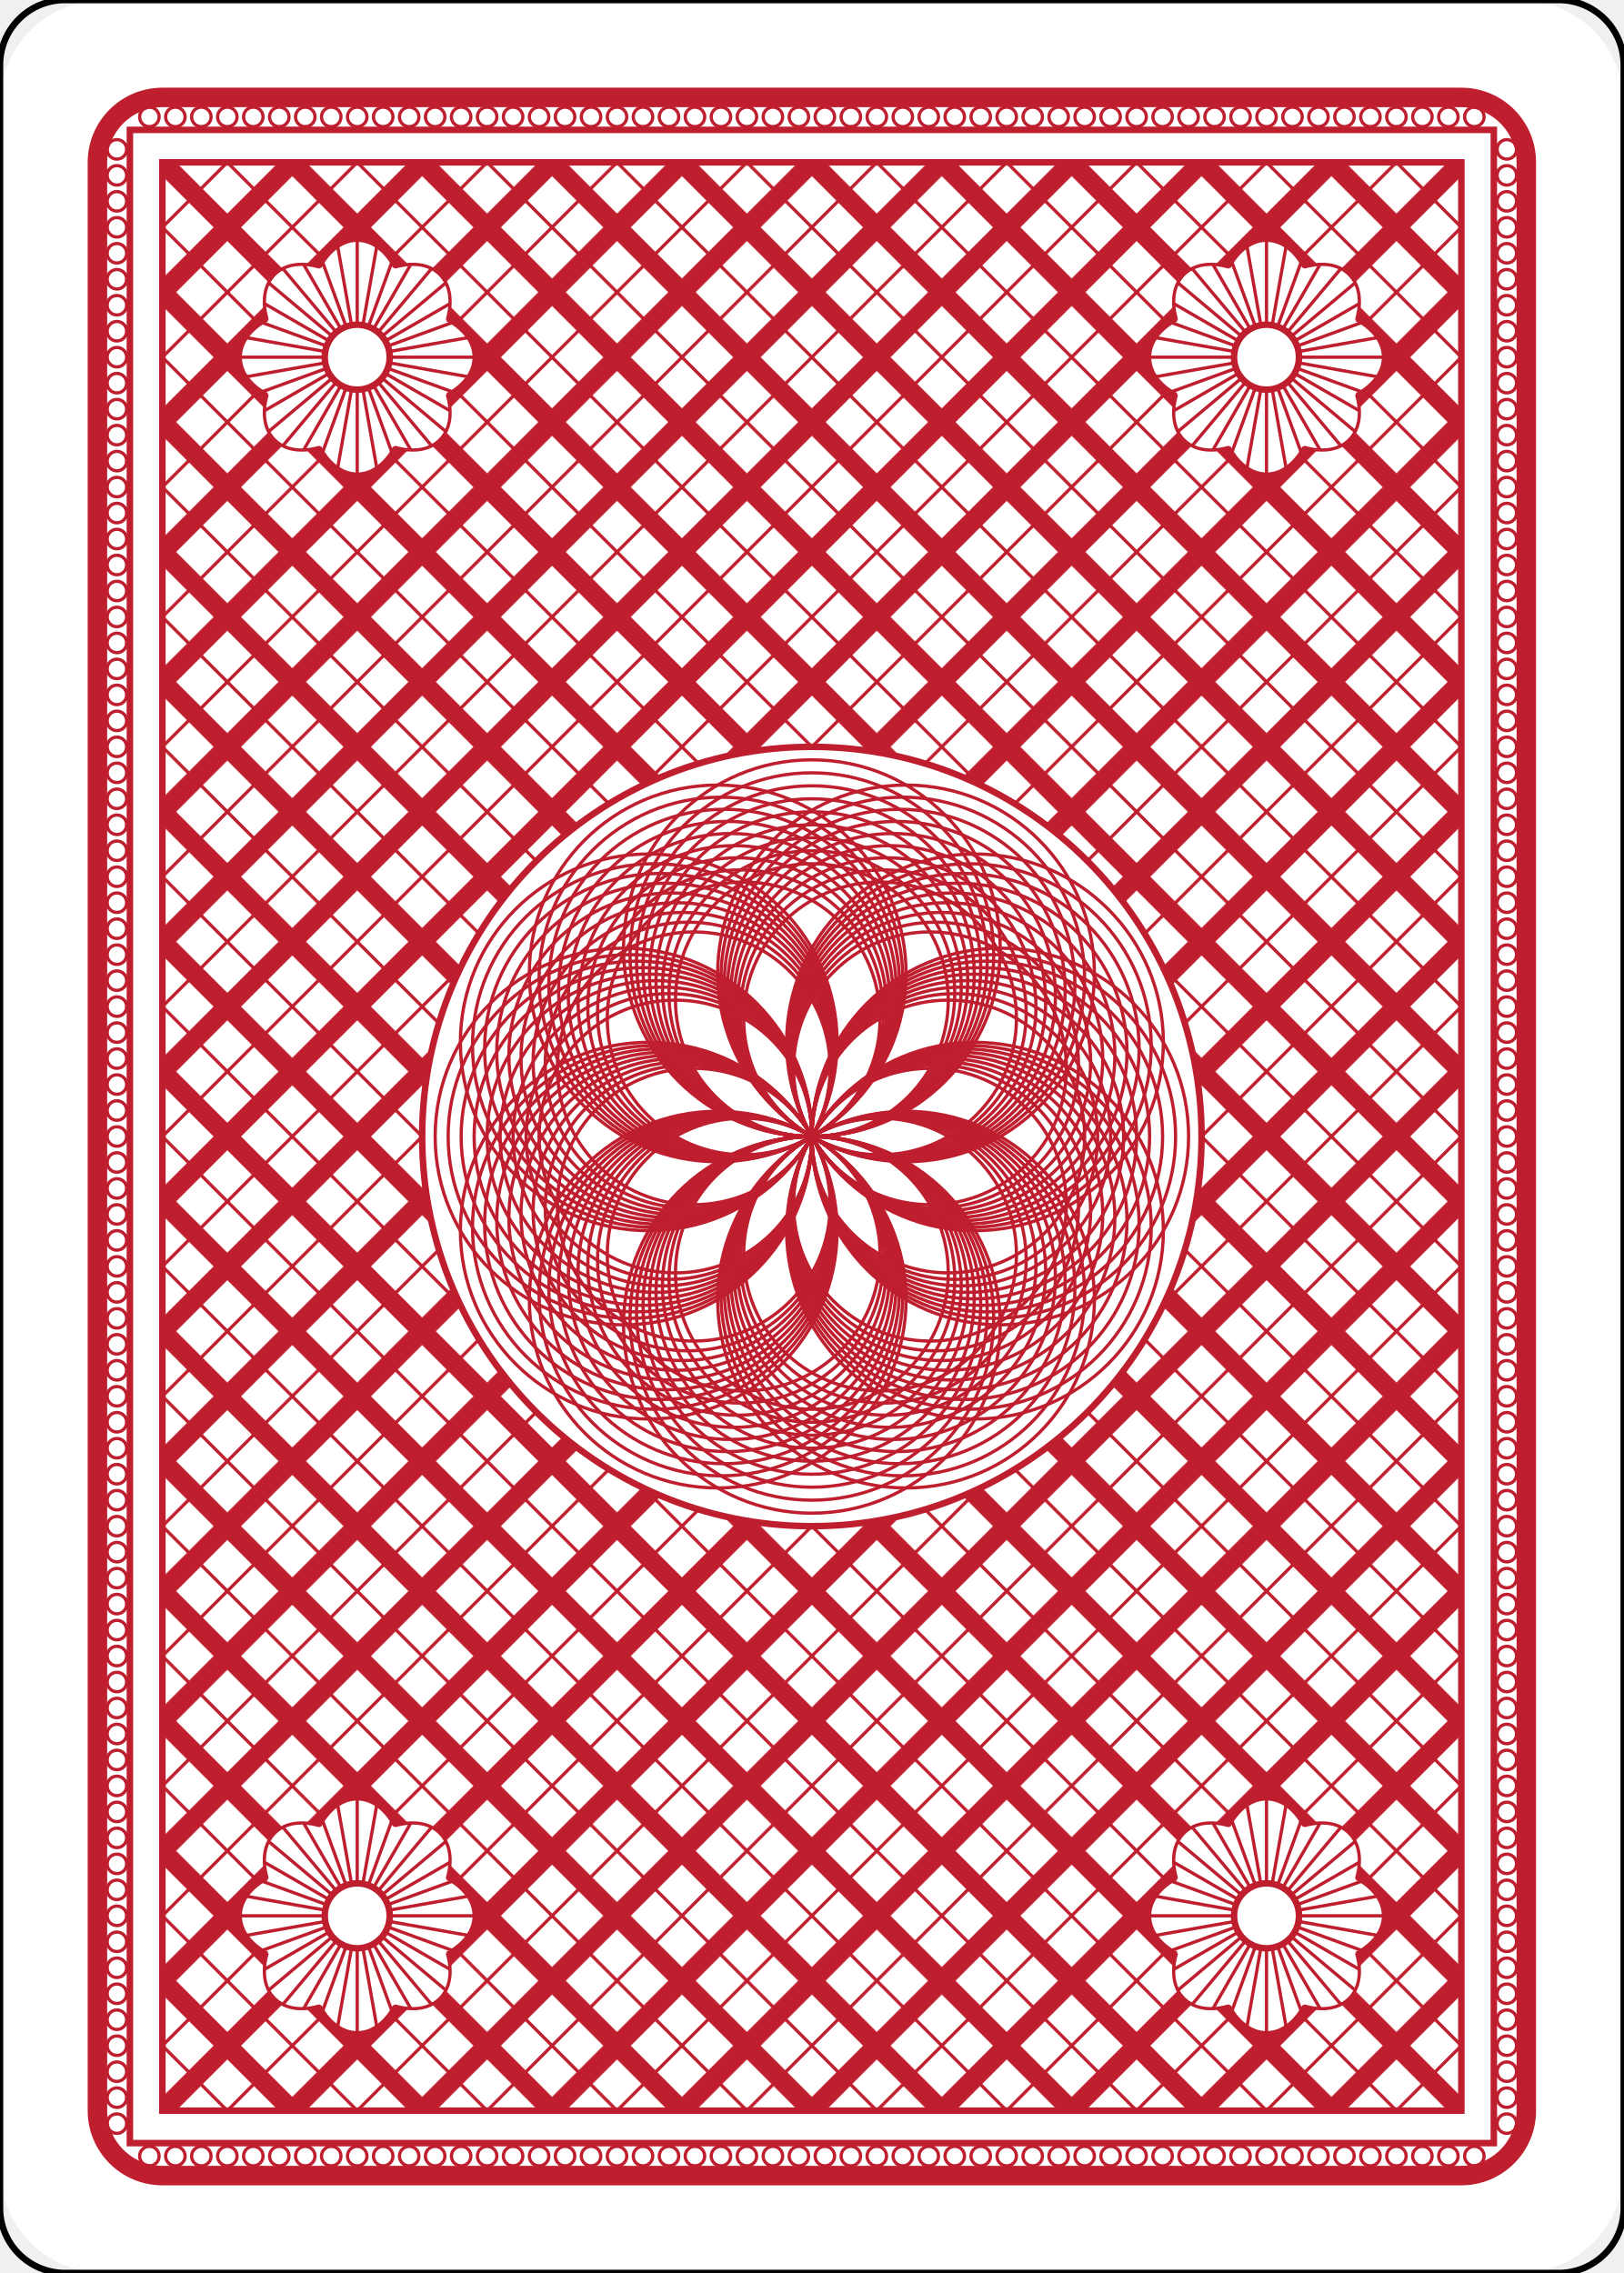
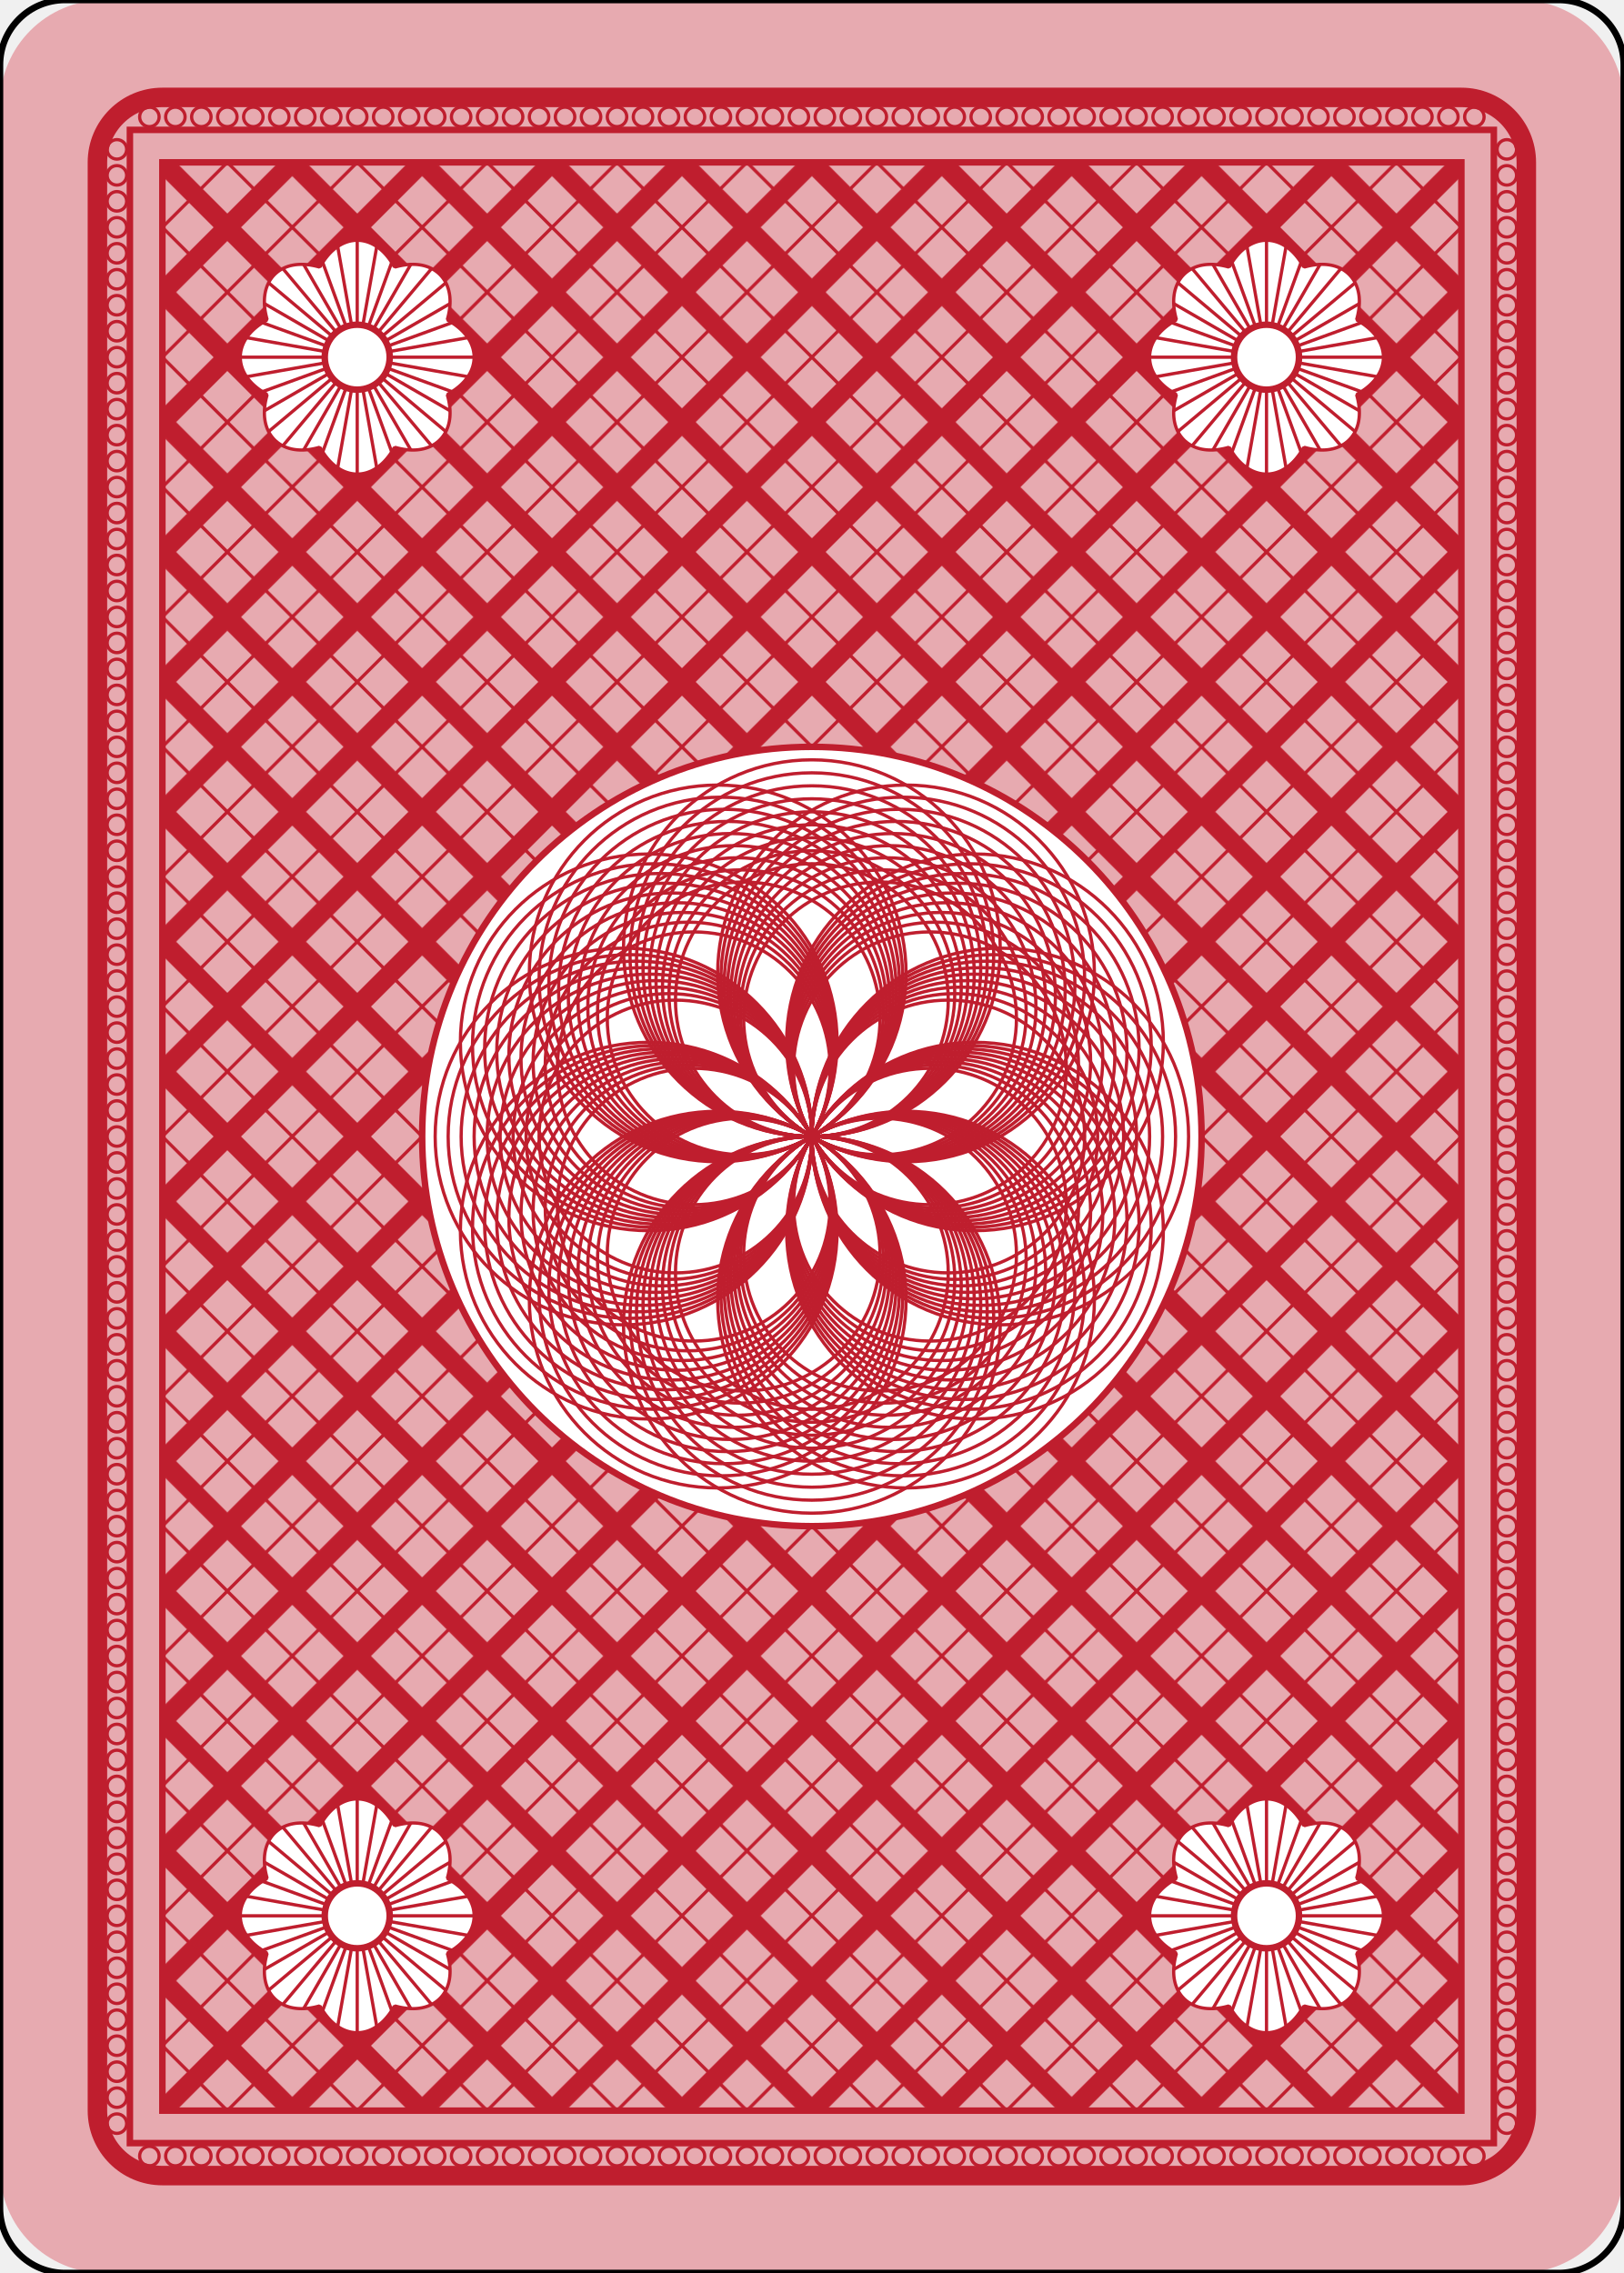
<svg xmlns="http://www.w3.org/2000/svg" xmlns:xlink="http://www.w3.org/1999/xlink" width="250" height="350" baseProfile="full">
-   <rect data-bg="1" width="250" height="350" rx="16" fill="#fff" />
+   <rect data-bg="1" width="250" height="350" rx="16" fill="#e7aab0" />
  <defs>
    <pattern id="a" width="20" height="20" x="25" y="25" patternUnits="userSpaceOnUse">
      <path stroke="#bf1e2e" stroke-width="3" d="m0 0 20 20M20 0 0 20" />
      <path stroke="#bf1e2e" stroke-width=".5" d="m10 0 10 10M20 10 10 20M10 20 0 10M0 10 10 0" />
    </pattern>
    <g id="b" stroke="#bf1e2e">
      <path fill="#fff" stroke-width=".5" d="m18 0-.01.314-.03.313-.05.312-.07.309-.089.305-.108.301-.126.297-.144.29-.16.285-.178.278-.192.27-.207.262-.22.254-.234.245-.244.236-.255.226-.264.217-.271.208-.279.198-.284.188-.289.18-.291.17-.101.244.086.327.077.33.067.335.057.337.045.339.034.34.02.34.005.34-.008.338-.023.335-.04.332-.054.327-.071.321-.088.315-.104.308-.12.299-.137.289-.153.279-.17.267-.184.256-.2.243-.215.229-.23.215-.242.2-.256.185-.267.17-.28.152-.288.137-.3.12-.307.104-.315.088-.321.07-.327.056-.332.039-.335.023-.338.008-.34-.006-.34-.02-.34-.033-.34-.045-.336-.057-.335-.067-.33-.077-.327-.086-.244.1-.17.292-.18.289-.188.284-.198.279-.208.271-.217.264-.226.255-.236.244-.245.233-.254.22-.262.208-.27.192-.278.177-.284.161-.291.144-.297.126-.301.108-.305.09-.31.069-.31.05-.314.03L0 18l-.314-.01-.313-.03-.312-.05-.309-.07-.305-.089-.301-.108-.297-.126-.29-.144-.285-.16-.278-.178-.27-.192-.262-.207-.254-.22-.245-.234-.236-.244-.226-.255-.217-.264-.208-.271-.198-.279-.188-.284-.18-.289-.17-.291-.244-.101-.327.086-.33.077-.335.067-.337.057-.339.045-.34.034-.34.02-.34.005-.338-.008-.335-.023-.332-.04-.327-.054-.321-.071-.315-.088-.308-.104-.299-.12-.289-.137-.279-.153-.267-.17-.256-.184-.243-.2-.229-.215-.215-.23-.2-.242-.185-.256-.17-.267-.152-.28-.137-.288-.12-.3-.104-.307-.088-.315-.07-.321-.056-.327-.039-.332-.023-.335-.008-.338.006-.34.02-.34.033-.34.045-.34.057-.336.067-.335.077-.33.086-.327-.1-.244-.292-.17-.289-.18-.284-.188-.279-.198-.271-.208-.264-.217-.255-.226-.244-.236-.233-.245-.22-.254-.208-.262-.192-.27-.177-.278-.161-.284-.144-.291-.126-.297-.108-.301-.09-.305-.069-.31-.05-.31-.03-.314L-18 0l.01-.314.03-.313.05-.312.07-.309.089-.305.108-.301.126-.297.144-.29.16-.285.178-.278.192-.27.207-.262.22-.254.234-.245.244-.236.255-.226.264-.217.271-.208.279-.198.284-.188.289-.18.291-.17.101-.244-.086-.327-.077-.33-.067-.335-.057-.337-.045-.339-.034-.34-.02-.34-.005-.34.008-.338.023-.335.04-.332.054-.327.071-.321.088-.315.104-.308.12-.299.137-.289.153-.279.17-.267.184-.256.2-.243.215-.229.23-.215.242-.2.256-.185.267-.17.28-.152.288-.137.3-.12.307-.104.315-.088.321-.07.327-.056.332-.039.335-.023.338-.008.34.006.34.02.34.033.34.045.336.057.335.067.33.077.327.086.244-.1.17-.292.18-.289.188-.284.198-.279.208-.271.217-.264.226-.255.236-.244.245-.233.254-.22.262-.208.27-.192.278-.177.284-.161.291-.144.297-.126.301-.108.305-.09.31-.069.31-.05.314-.03L0-18l.314.01.313.03.312.05.309.07.305.089.301.108.297.126.29.144.285.16.278.178.27.192.262.207.254.22.245.234.236.244.226.255.217.264.208.271.198.279.188.284.18.289.17.291.244.101.327-.086.33-.077.335-.067.337-.057.339-.045.34-.034.34-.02.34-.005.338.008.335.023.332.04.327.054.321.071.315.088.308.104.299.12.289.137.279.153.267.17.256.184.243.2.229.215.215.23.2.242.185.256.17.267.152.28.137.288.12.3.104.307.088.315.07.321.056.327.039.332.023.335.008.338-.006.34-.02.34-.033.34-.045.34-.057.336-.067.335-.077.33-.086.327.1.244.292.17.289.18.284.188.279.198.271.208.264.217.255.226.244.236.233.245.22.254.208.262.192.27.177.278.161.284.144.291.126.297.108.301.09.305.069.31.05.31.03.314z" />
      <path stroke-width=".5" d="M18 0H5M17.035 3.004 4.924.868M14.585 5.308 4.698 1.71M14.289 8.25 4.33 2.5M13.65 11.454l-9.82-8.24M11.454 13.65l-8.24-9.82M8.25 14.289 2.5 4.33M5.308 14.585 1.71 4.698M3.004 17.035.868 4.924M0 18V5M-3.004 17.035-.868 4.924M-5.308 14.585l3.598-9.887M-8.25 14.289-2.5 4.33M-11.454 13.65l8.24-9.82M-13.65 11.454l9.82-8.24M-14.289 8.25-4.33 2.5M-14.585 5.308l9.887-3.598M-17.035 3.004-4.924.868M-18 0h13M-17.035-3.004-4.924-.868M-14.585-5.308l9.887 3.598M-14.289-8.25-4.33-2.5M-13.65-11.454l9.82 8.24M-11.454-13.65l8.24 9.82M-8.25-14.289-2.5-4.33M-5.308-14.585l3.598 9.887M-3.004-17.035-.868-4.924M0-18v13M3.004-17.035.868-4.924M5.308-14.585 1.71-4.698M8.25-14.289 2.5-4.33M11.454-13.65l-8.24 9.82M13.65-11.454l-9.82 8.24M14.289-8.25 4.33-2.5M14.585-5.308 4.698-1.71M17.035-3.004 4.924-.868M18 0H5" />
      <circle r="5" fill="none" />
    </g>
  </defs>
  <rect width="250" height="350" fill="none" stroke="#000" rx="10" ry="10" />
  <rect width="220" height="320" x="15" y="15" fill="none" stroke="#bf1e2e" stroke-width="3" rx="10" ry="10" />
  <path fill="none" stroke="#bf1e2e" d="M20 20h210v310H20z" />
  <path fill="url(#a)" stroke="#bf1e2e" d="M25 25h200v300H25z" />
  <circle cx="23" cy="18" r="1.5" fill="none" stroke="#bf1e2e" stroke-width=".5" />
  <circle cx="27" cy="18" r="1.5" fill="none" stroke="#bf1e2e" stroke-width=".5" />
  <circle cx="31" cy="18" r="1.5" fill="none" stroke="#bf1e2e" stroke-width=".5" />
  <circle cx="35" cy="18" r="1.5" fill="none" stroke="#bf1e2e" stroke-width=".5" />
  <circle cx="39" cy="18" r="1.5" fill="none" stroke="#bf1e2e" stroke-width=".5" />
  <circle cx="43" cy="18" r="1.5" fill="none" stroke="#bf1e2e" stroke-width=".5" />
  <circle cx="47" cy="18" r="1.5" fill="none" stroke="#bf1e2e" stroke-width=".5" />
  <circle cx="51" cy="18" r="1.5" fill="none" stroke="#bf1e2e" stroke-width=".5" />
  <circle cx="55" cy="18" r="1.5" fill="none" stroke="#bf1e2e" stroke-width=".5" />
  <circle cx="59" cy="18" r="1.5" fill="none" stroke="#bf1e2e" stroke-width=".5" />
  <circle cx="63" cy="18" r="1.5" fill="none" stroke="#bf1e2e" stroke-width=".5" />
  <circle cx="67" cy="18" r="1.5" fill="none" stroke="#bf1e2e" stroke-width=".5" />
  <circle cx="71" cy="18" r="1.5" fill="none" stroke="#bf1e2e" stroke-width=".5" />
  <circle cx="75" cy="18" r="1.5" fill="none" stroke="#bf1e2e" stroke-width=".5" />
  <circle cx="79" cy="18" r="1.5" fill="none" stroke="#bf1e2e" stroke-width=".5" />
  <circle cx="83" cy="18" r="1.5" fill="none" stroke="#bf1e2e" stroke-width=".5" />
  <circle cx="87" cy="18" r="1.5" fill="none" stroke="#bf1e2e" stroke-width=".5" />
  <circle cx="91" cy="18" r="1.5" fill="none" stroke="#bf1e2e" stroke-width=".5" />
  <circle cx="95" cy="18" r="1.5" fill="none" stroke="#bf1e2e" stroke-width=".5" />
  <circle cx="99" cy="18" r="1.5" fill="none" stroke="#bf1e2e" stroke-width=".5" />
  <circle cx="103" cy="18" r="1.5" fill="none" stroke="#bf1e2e" stroke-width=".5" />
  <circle cx="107" cy="18" r="1.5" fill="none" stroke="#bf1e2e" stroke-width=".5" />
  <circle cx="111" cy="18" r="1.5" fill="none" stroke="#bf1e2e" stroke-width=".5" />
  <circle cx="115" cy="18" r="1.5" fill="none" stroke="#bf1e2e" stroke-width=".5" />
  <circle cx="119" cy="18" r="1.5" fill="none" stroke="#bf1e2e" stroke-width=".5" />
  <circle cx="123" cy="18" r="1.5" fill="none" stroke="#bf1e2e" stroke-width=".5" />
  <circle cx="127" cy="18" r="1.5" fill="none" stroke="#bf1e2e" stroke-width=".5" />
  <circle cx="131" cy="18" r="1.5" fill="none" stroke="#bf1e2e" stroke-width=".5" />
  <circle cx="135" cy="18" r="1.5" fill="none" stroke="#bf1e2e" stroke-width=".5" />
  <circle cx="139" cy="18" r="1.5" fill="none" stroke="#bf1e2e" stroke-width=".5" />
  <circle cx="143" cy="18" r="1.5" fill="none" stroke="#bf1e2e" stroke-width=".5" />
  <circle cx="147" cy="18" r="1.5" fill="none" stroke="#bf1e2e" stroke-width=".5" />
  <circle cx="151" cy="18" r="1.5" fill="none" stroke="#bf1e2e" stroke-width=".5" />
  <circle cx="155" cy="18" r="1.5" fill="none" stroke="#bf1e2e" stroke-width=".5" />
  <circle cx="159" cy="18" r="1.5" fill="none" stroke="#bf1e2e" stroke-width=".5" />
  <circle cx="163" cy="18" r="1.5" fill="none" stroke="#bf1e2e" stroke-width=".5" />
  <circle cx="167" cy="18" r="1.5" fill="none" stroke="#bf1e2e" stroke-width=".5" />
  <circle cx="171" cy="18" r="1.5" fill="none" stroke="#bf1e2e" stroke-width=".5" />
  <circle cx="175" cy="18" r="1.5" fill="none" stroke="#bf1e2e" stroke-width=".5" />
  <circle cx="179" cy="18" r="1.5" fill="none" stroke="#bf1e2e" stroke-width=".5" />
  <circle cx="183" cy="18" r="1.5" fill="none" stroke="#bf1e2e" stroke-width=".5" />
  <circle cx="187" cy="18" r="1.5" fill="none" stroke="#bf1e2e" stroke-width=".5" />
  <circle cx="191" cy="18" r="1.5" fill="none" stroke="#bf1e2e" stroke-width=".5" />
  <circle cx="195" cy="18" r="1.5" fill="none" stroke="#bf1e2e" stroke-width=".5" />
  <circle cx="199" cy="18" r="1.5" fill="none" stroke="#bf1e2e" stroke-width=".5" />
  <circle cx="203" cy="18" r="1.5" fill="none" stroke="#bf1e2e" stroke-width=".5" />
  <circle cx="207" cy="18" r="1.5" fill="none" stroke="#bf1e2e" stroke-width=".5" />
  <circle cx="211" cy="18" r="1.5" fill="none" stroke="#bf1e2e" stroke-width=".5" />
  <circle cx="215" cy="18" r="1.5" fill="none" stroke="#bf1e2e" stroke-width=".5" />
  <circle cx="219" cy="18" r="1.5" fill="none" stroke="#bf1e2e" stroke-width=".5" />
  <circle cx="223" cy="18" r="1.5" fill="none" stroke="#bf1e2e" stroke-width=".5" />
  <circle cx="227" cy="18" r="1.5" fill="none" stroke="#bf1e2e" stroke-width=".5" />
  <circle cx="23" cy="332" r="1.5" fill="none" stroke="#bf1e2e" stroke-width=".5" />
  <circle cx="27" cy="332" r="1.5" fill="none" stroke="#bf1e2e" stroke-width=".5" />
  <circle cx="31" cy="332" r="1.5" fill="none" stroke="#bf1e2e" stroke-width=".5" />
  <circle cx="35" cy="332" r="1.5" fill="none" stroke="#bf1e2e" stroke-width=".5" />
  <circle cx="39" cy="332" r="1.5" fill="none" stroke="#bf1e2e" stroke-width=".5" />
  <circle cx="43" cy="332" r="1.5" fill="none" stroke="#bf1e2e" stroke-width=".5" />
  <circle cx="47" cy="332" r="1.5" fill="none" stroke="#bf1e2e" stroke-width=".5" />
  <circle cx="51" cy="332" r="1.5" fill="none" stroke="#bf1e2e" stroke-width=".5" />
  <circle cx="55" cy="332" r="1.5" fill="none" stroke="#bf1e2e" stroke-width=".5" />
  <circle cx="59" cy="332" r="1.5" fill="none" stroke="#bf1e2e" stroke-width=".5" />
  <circle cx="63" cy="332" r="1.5" fill="none" stroke="#bf1e2e" stroke-width=".5" />
  <circle cx="67" cy="332" r="1.5" fill="none" stroke="#bf1e2e" stroke-width=".5" />
  <circle cx="71" cy="332" r="1.5" fill="none" stroke="#bf1e2e" stroke-width=".5" />
  <circle cx="75" cy="332" r="1.5" fill="none" stroke="#bf1e2e" stroke-width=".5" />
  <circle cx="79" cy="332" r="1.5" fill="none" stroke="#bf1e2e" stroke-width=".5" />
  <circle cx="83" cy="332" r="1.5" fill="none" stroke="#bf1e2e" stroke-width=".5" />
  <circle cx="87" cy="332" r="1.5" fill="none" stroke="#bf1e2e" stroke-width=".5" />
  <circle cx="91" cy="332" r="1.5" fill="none" stroke="#bf1e2e" stroke-width=".5" />
  <circle cx="95" cy="332" r="1.5" fill="none" stroke="#bf1e2e" stroke-width=".5" />
  <circle cx="99" cy="332" r="1.5" fill="none" stroke="#bf1e2e" stroke-width=".5" />
  <circle cx="103" cy="332" r="1.5" fill="none" stroke="#bf1e2e" stroke-width=".5" />
  <circle cx="107" cy="332" r="1.5" fill="none" stroke="#bf1e2e" stroke-width=".5" />
  <circle cx="111" cy="332" r="1.5" fill="none" stroke="#bf1e2e" stroke-width=".5" />
  <circle cx="115" cy="332" r="1.5" fill="none" stroke="#bf1e2e" stroke-width=".5" />
  <circle cx="119" cy="332" r="1.5" fill="none" stroke="#bf1e2e" stroke-width=".5" />
  <circle cx="123" cy="332" r="1.5" fill="none" stroke="#bf1e2e" stroke-width=".5" />
  <circle cx="127" cy="332" r="1.5" fill="none" stroke="#bf1e2e" stroke-width=".5" />
  <circle cx="131" cy="332" r="1.5" fill="none" stroke="#bf1e2e" stroke-width=".5" />
  <circle cx="135" cy="332" r="1.5" fill="none" stroke="#bf1e2e" stroke-width=".5" />
  <circle cx="139" cy="332" r="1.5" fill="none" stroke="#bf1e2e" stroke-width=".5" />
  <circle cx="143" cy="332" r="1.5" fill="none" stroke="#bf1e2e" stroke-width=".5" />
  <circle cx="147" cy="332" r="1.5" fill="none" stroke="#bf1e2e" stroke-width=".5" />
  <circle cx="151" cy="332" r="1.5" fill="none" stroke="#bf1e2e" stroke-width=".5" />
  <circle cx="155" cy="332" r="1.5" fill="none" stroke="#bf1e2e" stroke-width=".5" />
  <circle cx="159" cy="332" r="1.5" fill="none" stroke="#bf1e2e" stroke-width=".5" />
  <circle cx="163" cy="332" r="1.5" fill="none" stroke="#bf1e2e" stroke-width=".5" />
  <circle cx="167" cy="332" r="1.5" fill="none" stroke="#bf1e2e" stroke-width=".5" />
  <circle cx="171" cy="332" r="1.5" fill="none" stroke="#bf1e2e" stroke-width=".5" />
  <circle cx="175" cy="332" r="1.5" fill="none" stroke="#bf1e2e" stroke-width=".5" />
  <circle cx="179" cy="332" r="1.5" fill="none" stroke="#bf1e2e" stroke-width=".5" />
  <circle cx="183" cy="332" r="1.5" fill="none" stroke="#bf1e2e" stroke-width=".5" />
  <circle cx="187" cy="332" r="1.5" fill="none" stroke="#bf1e2e" stroke-width=".5" />
  <circle cx="191" cy="332" r="1.5" fill="none" stroke="#bf1e2e" stroke-width=".5" />
  <circle cx="195" cy="332" r="1.5" fill="none" stroke="#bf1e2e" stroke-width=".5" />
  <circle cx="199" cy="332" r="1.5" fill="none" stroke="#bf1e2e" stroke-width=".5" />
  <circle cx="203" cy="332" r="1.5" fill="none" stroke="#bf1e2e" stroke-width=".5" />
  <circle cx="207" cy="332" r="1.5" fill="none" stroke="#bf1e2e" stroke-width=".5" />
  <circle cx="211" cy="332" r="1.5" fill="none" stroke="#bf1e2e" stroke-width=".5" />
  <circle cx="215" cy="332" r="1.5" fill="none" stroke="#bf1e2e" stroke-width=".5" />
  <circle cx="219" cy="332" r="1.5" fill="none" stroke="#bf1e2e" stroke-width=".5" />
  <circle cx="223" cy="332" r="1.5" fill="none" stroke="#bf1e2e" stroke-width=".5" />
  <circle cx="227" cy="332" r="1.5" fill="none" stroke="#bf1e2e" stroke-width=".5" />
  <circle cx="18" cy="23" r="1.5" fill="none" stroke="#bf1e2e" stroke-width=".5" />
  <circle cx="18" cy="27" r="1.5" fill="none" stroke="#bf1e2e" stroke-width=".5" />
  <circle cx="18" cy="31" r="1.5" fill="none" stroke="#bf1e2e" stroke-width=".5" />
  <circle cx="18" cy="35" r="1.5" fill="none" stroke="#bf1e2e" stroke-width=".5" />
  <circle cx="18" cy="39" r="1.5" fill="none" stroke="#bf1e2e" stroke-width=".5" />
  <circle cx="18" cy="43" r="1.5" fill="none" stroke="#bf1e2e" stroke-width=".5" />
  <circle cx="18" cy="47" r="1.5" fill="none" stroke="#bf1e2e" stroke-width=".5" />
  <circle cx="18" cy="51" r="1.5" fill="none" stroke="#bf1e2e" stroke-width=".5" />
  <circle cx="18" cy="55" r="1.5" fill="none" stroke="#bf1e2e" stroke-width=".5" />
  <circle cx="18" cy="59" r="1.5" fill="none" stroke="#bf1e2e" stroke-width=".5" />
  <circle cx="18" cy="63" r="1.5" fill="none" stroke="#bf1e2e" stroke-width=".5" />
  <circle cx="18" cy="67" r="1.5" fill="none" stroke="#bf1e2e" stroke-width=".5" />
  <circle cx="18" cy="71" r="1.5" fill="none" stroke="#bf1e2e" stroke-width=".5" />
  <circle cx="18" cy="75" r="1.5" fill="none" stroke="#bf1e2e" stroke-width=".5" />
  <circle cx="18" cy="79" r="1.5" fill="none" stroke="#bf1e2e" stroke-width=".5" />
  <circle cx="18" cy="83" r="1.5" fill="none" stroke="#bf1e2e" stroke-width=".5" />
  <circle cx="18" cy="87" r="1.5" fill="none" stroke="#bf1e2e" stroke-width=".5" />
  <circle cx="18" cy="91" r="1.5" fill="none" stroke="#bf1e2e" stroke-width=".5" />
  <circle cx="18" cy="95" r="1.5" fill="none" stroke="#bf1e2e" stroke-width=".5" />
  <circle cx="18" cy="99" r="1.5" fill="none" stroke="#bf1e2e" stroke-width=".5" />
  <circle cx="18" cy="103" r="1.5" fill="none" stroke="#bf1e2e" stroke-width=".5" />
  <circle cx="18" cy="107" r="1.5" fill="none" stroke="#bf1e2e" stroke-width=".5" />
  <circle cx="18" cy="111" r="1.5" fill="none" stroke="#bf1e2e" stroke-width=".5" />
  <circle cx="18" cy="115" r="1.5" fill="none" stroke="#bf1e2e" stroke-width=".5" />
  <circle cx="18" cy="119" r="1.5" fill="none" stroke="#bf1e2e" stroke-width=".5" />
  <circle cx="18" cy="123" r="1.5" fill="none" stroke="#bf1e2e" stroke-width=".5" />
  <circle cx="18" cy="127" r="1.5" fill="none" stroke="#bf1e2e" stroke-width=".5" />
  <circle cx="18" cy="131" r="1.5" fill="none" stroke="#bf1e2e" stroke-width=".5" />
  <circle cx="18" cy="135" r="1.5" fill="none" stroke="#bf1e2e" stroke-width=".5" />
  <circle cx="18" cy="139" r="1.5" fill="none" stroke="#bf1e2e" stroke-width=".5" />
  <circle cx="18" cy="143" r="1.5" fill="none" stroke="#bf1e2e" stroke-width=".5" />
  <circle cx="18" cy="147" r="1.5" fill="none" stroke="#bf1e2e" stroke-width=".5" />
  <circle cx="18" cy="151" r="1.5" fill="none" stroke="#bf1e2e" stroke-width=".5" />
  <circle cx="18" cy="155" r="1.5" fill="none" stroke="#bf1e2e" stroke-width=".5" />
  <circle cx="18" cy="159" r="1.5" fill="none" stroke="#bf1e2e" stroke-width=".5" />
  <circle cx="18" cy="163" r="1.5" fill="none" stroke="#bf1e2e" stroke-width=".5" />
  <circle cx="18" cy="167" r="1.5" fill="none" stroke="#bf1e2e" stroke-width=".5" />
  <circle cx="18" cy="171" r="1.5" fill="none" stroke="#bf1e2e" stroke-width=".5" />
  <circle cx="18" cy="175" r="1.5" fill="none" stroke="#bf1e2e" stroke-width=".5" />
  <circle cx="18" cy="179" r="1.5" fill="none" stroke="#bf1e2e" stroke-width=".5" />
  <circle cx="18" cy="183" r="1.5" fill="none" stroke="#bf1e2e" stroke-width=".5" />
  <circle cx="18" cy="187" r="1.5" fill="none" stroke="#bf1e2e" stroke-width=".5" />
  <circle cx="18" cy="191" r="1.5" fill="none" stroke="#bf1e2e" stroke-width=".5" />
  <circle cx="18" cy="195" r="1.5" fill="none" stroke="#bf1e2e" stroke-width=".5" />
  <circle cx="18" cy="199" r="1.5" fill="none" stroke="#bf1e2e" stroke-width=".5" />
  <circle cx="18" cy="203" r="1.5" fill="none" stroke="#bf1e2e" stroke-width=".5" />
  <circle cx="18" cy="207" r="1.5" fill="none" stroke="#bf1e2e" stroke-width=".5" />
  <circle cx="18" cy="211" r="1.5" fill="none" stroke="#bf1e2e" stroke-width=".5" />
  <circle cx="18" cy="215" r="1.5" fill="none" stroke="#bf1e2e" stroke-width=".5" />
  <circle cx="18" cy="219" r="1.5" fill="none" stroke="#bf1e2e" stroke-width=".5" />
  <circle cx="18" cy="223" r="1.5" fill="none" stroke="#bf1e2e" stroke-width=".5" />
  <circle cx="18" cy="227" r="1.5" fill="none" stroke="#bf1e2e" stroke-width=".5" />
  <circle cx="18" cy="231" r="1.5" fill="none" stroke="#bf1e2e" stroke-width=".5" />
  <circle cx="18" cy="235" r="1.5" fill="none" stroke="#bf1e2e" stroke-width=".5" />
  <circle cx="18" cy="239" r="1.5" fill="none" stroke="#bf1e2e" stroke-width=".5" />
  <circle cx="18" cy="243" r="1.5" fill="none" stroke="#bf1e2e" stroke-width=".5" />
  <circle cx="18" cy="247" r="1.5" fill="none" stroke="#bf1e2e" stroke-width=".5" />
  <circle cx="18" cy="251" r="1.5" fill="none" stroke="#bf1e2e" stroke-width=".5" />
  <circle cx="18" cy="255" r="1.5" fill="none" stroke="#bf1e2e" stroke-width=".5" />
  <circle cx="18" cy="259" r="1.5" fill="none" stroke="#bf1e2e" stroke-width=".5" />
  <circle cx="18" cy="263" r="1.5" fill="none" stroke="#bf1e2e" stroke-width=".5" />
  <circle cx="18" cy="267" r="1.5" fill="none" stroke="#bf1e2e" stroke-width=".5" />
  <circle cx="18" cy="271" r="1.5" fill="none" stroke="#bf1e2e" stroke-width=".5" />
  <circle cx="18" cy="275" r="1.5" fill="none" stroke="#bf1e2e" stroke-width=".5" />
  <circle cx="18" cy="279" r="1.5" fill="none" stroke="#bf1e2e" stroke-width=".5" />
  <circle cx="18" cy="283" r="1.5" fill="none" stroke="#bf1e2e" stroke-width=".5" />
  <circle cx="18" cy="287" r="1.5" fill="none" stroke="#bf1e2e" stroke-width=".5" />
  <circle cx="18" cy="291" r="1.5" fill="none" stroke="#bf1e2e" stroke-width=".5" />
  <circle cx="18" cy="295" r="1.5" fill="none" stroke="#bf1e2e" stroke-width=".5" />
  <circle cx="18" cy="299" r="1.5" fill="none" stroke="#bf1e2e" stroke-width=".5" />
  <circle cx="18" cy="303" r="1.5" fill="none" stroke="#bf1e2e" stroke-width=".5" />
  <circle cx="18" cy="307" r="1.5" fill="none" stroke="#bf1e2e" stroke-width=".5" />
  <circle cx="18" cy="311" r="1.5" fill="none" stroke="#bf1e2e" stroke-width=".5" />
  <circle cx="18" cy="315" r="1.5" fill="none" stroke="#bf1e2e" stroke-width=".5" />
  <circle cx="18" cy="319" r="1.5" fill="none" stroke="#bf1e2e" stroke-width=".5" />
  <circle cx="18" cy="323" r="1.5" fill="none" stroke="#bf1e2e" stroke-width=".5" />
  <circle cx="18" cy="327" r="1.5" fill="none" stroke="#bf1e2e" stroke-width=".5" />
  <circle cx="232" cy="23" r="1.5" fill="none" stroke="#bf1e2e" stroke-width=".5" />
  <circle cx="232" cy="27" r="1.5" fill="none" stroke="#bf1e2e" stroke-width=".5" />
  <circle cx="232" cy="31" r="1.5" fill="none" stroke="#bf1e2e" stroke-width=".5" />
  <circle cx="232" cy="35" r="1.5" fill="none" stroke="#bf1e2e" stroke-width=".5" />
  <circle cx="232" cy="39" r="1.5" fill="none" stroke="#bf1e2e" stroke-width=".5" />
  <circle cx="232" cy="43" r="1.5" fill="none" stroke="#bf1e2e" stroke-width=".5" />
  <circle cx="232" cy="47" r="1.5" fill="none" stroke="#bf1e2e" stroke-width=".5" />
  <circle cx="232" cy="51" r="1.5" fill="none" stroke="#bf1e2e" stroke-width=".5" />
  <circle cx="232" cy="55" r="1.5" fill="none" stroke="#bf1e2e" stroke-width=".5" />
  <circle cx="232" cy="59" r="1.5" fill="none" stroke="#bf1e2e" stroke-width=".5" />
  <circle cx="232" cy="63" r="1.5" fill="none" stroke="#bf1e2e" stroke-width=".5" />
  <circle cx="232" cy="67" r="1.5" fill="none" stroke="#bf1e2e" stroke-width=".5" />
  <circle cx="232" cy="71" r="1.5" fill="none" stroke="#bf1e2e" stroke-width=".5" />
  <circle cx="232" cy="75" r="1.5" fill="none" stroke="#bf1e2e" stroke-width=".5" />
  <circle cx="232" cy="79" r="1.5" fill="none" stroke="#bf1e2e" stroke-width=".5" />
  <circle cx="232" cy="83" r="1.5" fill="none" stroke="#bf1e2e" stroke-width=".5" />
  <circle cx="232" cy="87" r="1.5" fill="none" stroke="#bf1e2e" stroke-width=".5" />
  <circle cx="232" cy="91" r="1.5" fill="none" stroke="#bf1e2e" stroke-width=".5" />
  <circle cx="232" cy="95" r="1.5" fill="none" stroke="#bf1e2e" stroke-width=".5" />
  <circle cx="232" cy="99" r="1.5" fill="none" stroke="#bf1e2e" stroke-width=".5" />
  <circle cx="232" cy="103" r="1.5" fill="none" stroke="#bf1e2e" stroke-width=".5" />
  <circle cx="232" cy="107" r="1.5" fill="none" stroke="#bf1e2e" stroke-width=".5" />
  <circle cx="232" cy="111" r="1.5" fill="none" stroke="#bf1e2e" stroke-width=".5" />
  <circle cx="232" cy="115" r="1.5" fill="none" stroke="#bf1e2e" stroke-width=".5" />
  <circle cx="232" cy="119" r="1.5" fill="none" stroke="#bf1e2e" stroke-width=".5" />
  <circle cx="232" cy="123" r="1.5" fill="none" stroke="#bf1e2e" stroke-width=".5" />
  <circle cx="232" cy="127" r="1.5" fill="none" stroke="#bf1e2e" stroke-width=".5" />
  <circle cx="232" cy="131" r="1.5" fill="none" stroke="#bf1e2e" stroke-width=".5" />
  <circle cx="232" cy="135" r="1.5" fill="none" stroke="#bf1e2e" stroke-width=".5" />
  <circle cx="232" cy="139" r="1.5" fill="none" stroke="#bf1e2e" stroke-width=".5" />
  <circle cx="232" cy="143" r="1.5" fill="none" stroke="#bf1e2e" stroke-width=".5" />
  <circle cx="232" cy="147" r="1.5" fill="none" stroke="#bf1e2e" stroke-width=".5" />
  <circle cx="232" cy="151" r="1.5" fill="none" stroke="#bf1e2e" stroke-width=".5" />
  <circle cx="232" cy="155" r="1.5" fill="none" stroke="#bf1e2e" stroke-width=".5" />
  <circle cx="232" cy="159" r="1.5" fill="none" stroke="#bf1e2e" stroke-width=".5" />
  <circle cx="232" cy="163" r="1.5" fill="none" stroke="#bf1e2e" stroke-width=".5" />
  <circle cx="232" cy="167" r="1.5" fill="none" stroke="#bf1e2e" stroke-width=".5" />
  <circle cx="232" cy="171" r="1.5" fill="none" stroke="#bf1e2e" stroke-width=".5" />
  <circle cx="232" cy="175" r="1.5" fill="none" stroke="#bf1e2e" stroke-width=".5" />
  <circle cx="232" cy="179" r="1.5" fill="none" stroke="#bf1e2e" stroke-width=".5" />
  <circle cx="232" cy="183" r="1.5" fill="none" stroke="#bf1e2e" stroke-width=".5" />
  <circle cx="232" cy="187" r="1.5" fill="none" stroke="#bf1e2e" stroke-width=".5" />
  <circle cx="232" cy="191" r="1.5" fill="none" stroke="#bf1e2e" stroke-width=".5" />
  <circle cx="232" cy="195" r="1.5" fill="none" stroke="#bf1e2e" stroke-width=".5" />
  <circle cx="232" cy="199" r="1.5" fill="none" stroke="#bf1e2e" stroke-width=".5" />
  <circle cx="232" cy="203" r="1.5" fill="none" stroke="#bf1e2e" stroke-width=".5" />
  <circle cx="232" cy="207" r="1.5" fill="none" stroke="#bf1e2e" stroke-width=".5" />
  <circle cx="232" cy="211" r="1.5" fill="none" stroke="#bf1e2e" stroke-width=".5" />
  <circle cx="232" cy="215" r="1.5" fill="none" stroke="#bf1e2e" stroke-width=".5" />
  <circle cx="232" cy="219" r="1.5" fill="none" stroke="#bf1e2e" stroke-width=".5" />
  <circle cx="232" cy="223" r="1.5" fill="none" stroke="#bf1e2e" stroke-width=".5" />
  <circle cx="232" cy="227" r="1.5" fill="none" stroke="#bf1e2e" stroke-width=".5" />
  <circle cx="232" cy="231" r="1.5" fill="none" stroke="#bf1e2e" stroke-width=".5" />
  <circle cx="232" cy="235" r="1.5" fill="none" stroke="#bf1e2e" stroke-width=".5" />
  <circle cx="232" cy="239" r="1.5" fill="none" stroke="#bf1e2e" stroke-width=".5" />
  <circle cx="232" cy="243" r="1.5" fill="none" stroke="#bf1e2e" stroke-width=".5" />
  <circle cx="232" cy="247" r="1.5" fill="none" stroke="#bf1e2e" stroke-width=".5" />
  <circle cx="232" cy="251" r="1.5" fill="none" stroke="#bf1e2e" stroke-width=".5" />
  <circle cx="232" cy="255" r="1.5" fill="none" stroke="#bf1e2e" stroke-width=".5" />
  <circle cx="232" cy="259" r="1.5" fill="none" stroke="#bf1e2e" stroke-width=".5" />
  <circle cx="232" cy="263" r="1.5" fill="none" stroke="#bf1e2e" stroke-width=".5" />
  <circle cx="232" cy="267" r="1.5" fill="none" stroke="#bf1e2e" stroke-width=".5" />
  <circle cx="232" cy="271" r="1.5" fill="none" stroke="#bf1e2e" stroke-width=".5" />
  <circle cx="232" cy="275" r="1.5" fill="none" stroke="#bf1e2e" stroke-width=".5" />
  <circle cx="232" cy="279" r="1.5" fill="none" stroke="#bf1e2e" stroke-width=".5" />
  <circle cx="232" cy="283" r="1.5" fill="none" stroke="#bf1e2e" stroke-width=".5" />
  <circle cx="232" cy="287" r="1.5" fill="none" stroke="#bf1e2e" stroke-width=".5" />
  <circle cx="232" cy="291" r="1.5" fill="none" stroke="#bf1e2e" stroke-width=".5" />
  <circle cx="232" cy="295" r="1.5" fill="none" stroke="#bf1e2e" stroke-width=".5" />
  <circle cx="232" cy="299" r="1.5" fill="none" stroke="#bf1e2e" stroke-width=".5" />
  <circle cx="232" cy="303" r="1.5" fill="none" stroke="#bf1e2e" stroke-width=".5" />
  <circle cx="232" cy="307" r="1.5" fill="none" stroke="#bf1e2e" stroke-width=".5" />
  <circle cx="232" cy="311" r="1.5" fill="none" stroke="#bf1e2e" stroke-width=".5" />
  <circle cx="232" cy="315" r="1.5" fill="none" stroke="#bf1e2e" stroke-width=".5" />
  <circle cx="232" cy="319" r="1.5" fill="none" stroke="#bf1e2e" stroke-width=".5" />
  <circle cx="232" cy="323" r="1.5" fill="none" stroke="#bf1e2e" stroke-width=".5" />
  <circle cx="232" cy="327" r="1.5" fill="none" stroke="#bf1e2e" stroke-width=".5" />
  <circle cx="125" cy="175" r="60" fill="#fff" stroke="#bf1e2e" />
  <circle cx="146" cy="175" r="21" fill="none" stroke="#bf1e2e" stroke-width=".5" />
  <circle cx="147" cy="175" r="22" fill="none" stroke="#bf1e2e" stroke-width=".5" />
  <circle cx="148" cy="175" r="23" fill="none" stroke="#bf1e2e" stroke-width=".5" />
  <circle cx="149" cy="175" r="24" fill="none" stroke="#bf1e2e" stroke-width=".5" />
  <circle cx="150" cy="175" r="25" fill="none" stroke="#bf1e2e" stroke-width=".5" />
  <circle cx="151" cy="175" r="26" fill="none" stroke="#bf1e2e" stroke-width=".5" />
  <circle cx="152" cy="175" r="27" fill="none" stroke="#bf1e2e" stroke-width=".5" />
  <circle cx="153" cy="175" r="28" fill="none" stroke="#bf1e2e" stroke-width=".5" />
  <circle cx="154" cy="175" r="29" fill="none" stroke="#bf1e2e" stroke-width=".5" />
  <circle cx="143.187" cy="185.5" r="21" fill="none" stroke="#bf1e2e" stroke-width=".5" />
  <circle cx="144.053" cy="186" r="22" fill="none" stroke="#bf1e2e" stroke-width=".5" />
  <circle cx="144.919" cy="186.5" r="23" fill="none" stroke="#bf1e2e" stroke-width=".5" />
  <circle cx="145.785" cy="187" r="24" fill="none" stroke="#bf1e2e" stroke-width=".5" />
  <circle cx="146.651" cy="187.5" r="25" fill="none" stroke="#bf1e2e" stroke-width=".5" />
  <circle cx="147.517" cy="188" r="26" fill="none" stroke="#bf1e2e" stroke-width=".5" />
  <circle cx="148.383" cy="188.5" r="27" fill="none" stroke="#bf1e2e" stroke-width=".5" />
  <circle cx="149.249" cy="189" r="28" fill="none" stroke="#bf1e2e" stroke-width=".5" />
  <circle cx="150.115" cy="189.5" r="29" fill="none" stroke="#bf1e2e" stroke-width=".5" />
  <circle cx="135.5" cy="193.187" r="21" fill="none" stroke="#bf1e2e" stroke-width=".5" />
  <circle cx="136" cy="194.053" r="22" fill="none" stroke="#bf1e2e" stroke-width=".5" />
  <circle cx="136.5" cy="194.919" r="23" fill="none" stroke="#bf1e2e" stroke-width=".5" />
  <circle cx="137" cy="195.785" r="24" fill="none" stroke="#bf1e2e" stroke-width=".5" />
  <circle cx="137.5" cy="196.651" r="25" fill="none" stroke="#bf1e2e" stroke-width=".5" />
  <circle cx="138" cy="197.517" r="26" fill="none" stroke="#bf1e2e" stroke-width=".5" />
  <circle cx="138.5" cy="198.383" r="27" fill="none" stroke="#bf1e2e" stroke-width=".5" />
  <circle cx="139" cy="199.249" r="28" fill="none" stroke="#bf1e2e" stroke-width=".5" />
  <circle cx="139.5" cy="200.115" r="29" fill="none" stroke="#bf1e2e" stroke-width=".5" />
  <circle cx="125" cy="196" r="21" fill="none" stroke="#bf1e2e" stroke-width=".5" />
  <circle cx="125" cy="197" r="22" fill="none" stroke="#bf1e2e" stroke-width=".5" />
  <circle cx="125" cy="198" r="23" fill="none" stroke="#bf1e2e" stroke-width=".5" />
  <circle cx="125" cy="199" r="24" fill="none" stroke="#bf1e2e" stroke-width=".5" />
  <circle cx="125" cy="200" r="25" fill="none" stroke="#bf1e2e" stroke-width=".5" />
  <circle cx="125" cy="201" r="26" fill="none" stroke="#bf1e2e" stroke-width=".5" />
  <circle cx="125" cy="202" r="27" fill="none" stroke="#bf1e2e" stroke-width=".5" />
  <circle cx="125" cy="203" r="28" fill="none" stroke="#bf1e2e" stroke-width=".5" />
  <circle cx="125" cy="204" r="29" fill="none" stroke="#bf1e2e" stroke-width=".5" />
  <circle cx="114.5" cy="193.187" r="21" fill="none" stroke="#bf1e2e" stroke-width=".5" />
  <circle cx="114" cy="194.053" r="22" fill="none" stroke="#bf1e2e" stroke-width=".5" />
  <circle cx="113.5" cy="194.919" r="23" fill="none" stroke="#bf1e2e" stroke-width=".5" />
  <circle cx="113" cy="195.785" r="24" fill="none" stroke="#bf1e2e" stroke-width=".5" />
  <circle cx="112.5" cy="196.651" r="25" fill="none" stroke="#bf1e2e" stroke-width=".5" />
  <circle cx="112" cy="197.517" r="26" fill="none" stroke="#bf1e2e" stroke-width=".5" />
  <circle cx="111.5" cy="198.383" r="27" fill="none" stroke="#bf1e2e" stroke-width=".5" />
  <circle cx="111" cy="199.249" r="28" fill="none" stroke="#bf1e2e" stroke-width=".5" />
  <circle cx="110.5" cy="200.115" r="29" fill="none" stroke="#bf1e2e" stroke-width=".5" />
  <circle cx="106.813" cy="185.5" r="21" fill="none" stroke="#bf1e2e" stroke-width=".5" />
  <circle cx="105.947" cy="186" r="22" fill="none" stroke="#bf1e2e" stroke-width=".5" />
  <circle cx="105.081" cy="186.5" r="23" fill="none" stroke="#bf1e2e" stroke-width=".5" />
  <circle cx="104.215" cy="187" r="24" fill="none" stroke="#bf1e2e" stroke-width=".5" />
  <circle cx="103.349" cy="187.5" r="25" fill="none" stroke="#bf1e2e" stroke-width=".5" />
  <circle cx="102.483" cy="188" r="26" fill="none" stroke="#bf1e2e" stroke-width=".5" />
  <circle cx="101.617" cy="188.5" r="27" fill="none" stroke="#bf1e2e" stroke-width=".5" />
  <circle cx="100.751" cy="189" r="28" fill="none" stroke="#bf1e2e" stroke-width=".5" />
  <circle cx="99.885" cy="189.5" r="29" fill="none" stroke="#bf1e2e" stroke-width=".5" />
  <circle cx="104" cy="175" r="21" fill="none" stroke="#bf1e2e" stroke-width=".5" />
  <circle cx="103" cy="175" r="22" fill="none" stroke="#bf1e2e" stroke-width=".5" />
  <circle cx="102" cy="175" r="23" fill="none" stroke="#bf1e2e" stroke-width=".5" />
  <circle cx="101" cy="175" r="24" fill="none" stroke="#bf1e2e" stroke-width=".5" />
  <circle cx="100" cy="175" r="25" fill="none" stroke="#bf1e2e" stroke-width=".5" />
  <circle cx="99" cy="175" r="26" fill="none" stroke="#bf1e2e" stroke-width=".5" />
  <circle cx="98" cy="175" r="27" fill="none" stroke="#bf1e2e" stroke-width=".5" />
  <circle cx="97" cy="175" r="28" fill="none" stroke="#bf1e2e" stroke-width=".5" />
  <circle cx="96" cy="175" r="29" fill="none" stroke="#bf1e2e" stroke-width=".5" />
  <circle cx="106.813" cy="164.5" r="21" fill="none" stroke="#bf1e2e" stroke-width=".5" />
  <circle cx="105.947" cy="164" r="22" fill="none" stroke="#bf1e2e" stroke-width=".5" />
  <circle cx="105.081" cy="163.5" r="23" fill="none" stroke="#bf1e2e" stroke-width=".5" />
  <circle cx="104.215" cy="163" r="24" fill="none" stroke="#bf1e2e" stroke-width=".5" />
  <circle cx="103.349" cy="162.5" r="25" fill="none" stroke="#bf1e2e" stroke-width=".5" />
  <circle cx="102.483" cy="162" r="26" fill="none" stroke="#bf1e2e" stroke-width=".5" />
  <circle cx="101.617" cy="161.5" r="27" fill="none" stroke="#bf1e2e" stroke-width=".5" />
  <circle cx="100.751" cy="161" r="28" fill="none" stroke="#bf1e2e" stroke-width=".5" />
  <circle cx="99.885" cy="160.5" r="29" fill="none" stroke="#bf1e2e" stroke-width=".5" />
  <circle cx="114.5" cy="156.813" r="21" fill="none" stroke="#bf1e2e" stroke-width=".5" />
  <circle cx="114" cy="155.947" r="22" fill="none" stroke="#bf1e2e" stroke-width=".5" />
  <circle cx="113.5" cy="155.081" r="23" fill="none" stroke="#bf1e2e" stroke-width=".5" />
  <circle cx="113" cy="154.215" r="24" fill="none" stroke="#bf1e2e" stroke-width=".5" />
  <circle cx="112.5" cy="153.349" r="25" fill="none" stroke="#bf1e2e" stroke-width=".5" />
  <circle cx="112" cy="152.483" r="26" fill="none" stroke="#bf1e2e" stroke-width=".5" />
  <circle cx="111.5" cy="151.617" r="27" fill="none" stroke="#bf1e2e" stroke-width=".5" />
  <circle cx="111" cy="150.751" r="28" fill="none" stroke="#bf1e2e" stroke-width=".5" />
  <circle cx="110.5" cy="149.885" r="29" fill="none" stroke="#bf1e2e" stroke-width=".5" />
  <circle cx="125" cy="154" r="21" fill="none" stroke="#bf1e2e" stroke-width=".5" />
  <circle cx="125" cy="153" r="22" fill="none" stroke="#bf1e2e" stroke-width=".5" />
  <circle cx="125" cy="152" r="23" fill="none" stroke="#bf1e2e" stroke-width=".5" />
  <circle cx="125" cy="151" r="24" fill="none" stroke="#bf1e2e" stroke-width=".5" />
  <circle cx="125" cy="150" r="25" fill="none" stroke="#bf1e2e" stroke-width=".5" />
  <circle cx="125" cy="149" r="26" fill="none" stroke="#bf1e2e" stroke-width=".5" />
  <circle cx="125" cy="148" r="27" fill="none" stroke="#bf1e2e" stroke-width=".5" />
  <circle cx="125" cy="147" r="28" fill="none" stroke="#bf1e2e" stroke-width=".5" />
  <circle cx="125" cy="146" r="29" fill="none" stroke="#bf1e2e" stroke-width=".5" />
  <circle cx="135.5" cy="156.813" r="21" fill="none" stroke="#bf1e2e" stroke-width=".5" />
  <circle cx="136" cy="155.947" r="22" fill="none" stroke="#bf1e2e" stroke-width=".5" />
  <circle cx="136.5" cy="155.081" r="23" fill="none" stroke="#bf1e2e" stroke-width=".5" />
  <circle cx="137" cy="154.215" r="24" fill="none" stroke="#bf1e2e" stroke-width=".5" />
  <circle cx="137.5" cy="153.349" r="25" fill="none" stroke="#bf1e2e" stroke-width=".5" />
  <circle cx="138" cy="152.483" r="26" fill="none" stroke="#bf1e2e" stroke-width=".5" />
  <circle cx="138.5" cy="151.617" r="27" fill="none" stroke="#bf1e2e" stroke-width=".5" />
  <circle cx="139" cy="150.751" r="28" fill="none" stroke="#bf1e2e" stroke-width=".5" />
  <circle cx="139.5" cy="149.885" r="29" fill="none" stroke="#bf1e2e" stroke-width=".5" />
  <circle cx="143.187" cy="164.5" r="21" fill="none" stroke="#bf1e2e" stroke-width=".5" />
  <circle cx="144.053" cy="164" r="22" fill="none" stroke="#bf1e2e" stroke-width=".5" />
  <circle cx="144.919" cy="163.5" r="23" fill="none" stroke="#bf1e2e" stroke-width=".5" />
  <circle cx="145.785" cy="163" r="24" fill="none" stroke="#bf1e2e" stroke-width=".5" />
  <circle cx="146.651" cy="162.5" r="25" fill="none" stroke="#bf1e2e" stroke-width=".5" />
  <circle cx="147.517" cy="162" r="26" fill="none" stroke="#bf1e2e" stroke-width=".5" />
  <circle cx="148.383" cy="161.5" r="27" fill="none" stroke="#bf1e2e" stroke-width=".5" />
  <circle cx="149.249" cy="161" r="28" fill="none" stroke="#bf1e2e" stroke-width=".5" />
  <circle cx="150.115" cy="160.5" r="29" fill="none" stroke="#bf1e2e" stroke-width=".5" />
  <use xlink:href="#b" x="55" y="55" />
  <use xlink:href="#b" x="195" y="55" />
  <use xlink:href="#b" x="55" y="295" />
  <use xlink:href="#b" x="195" y="295" />
</svg>
